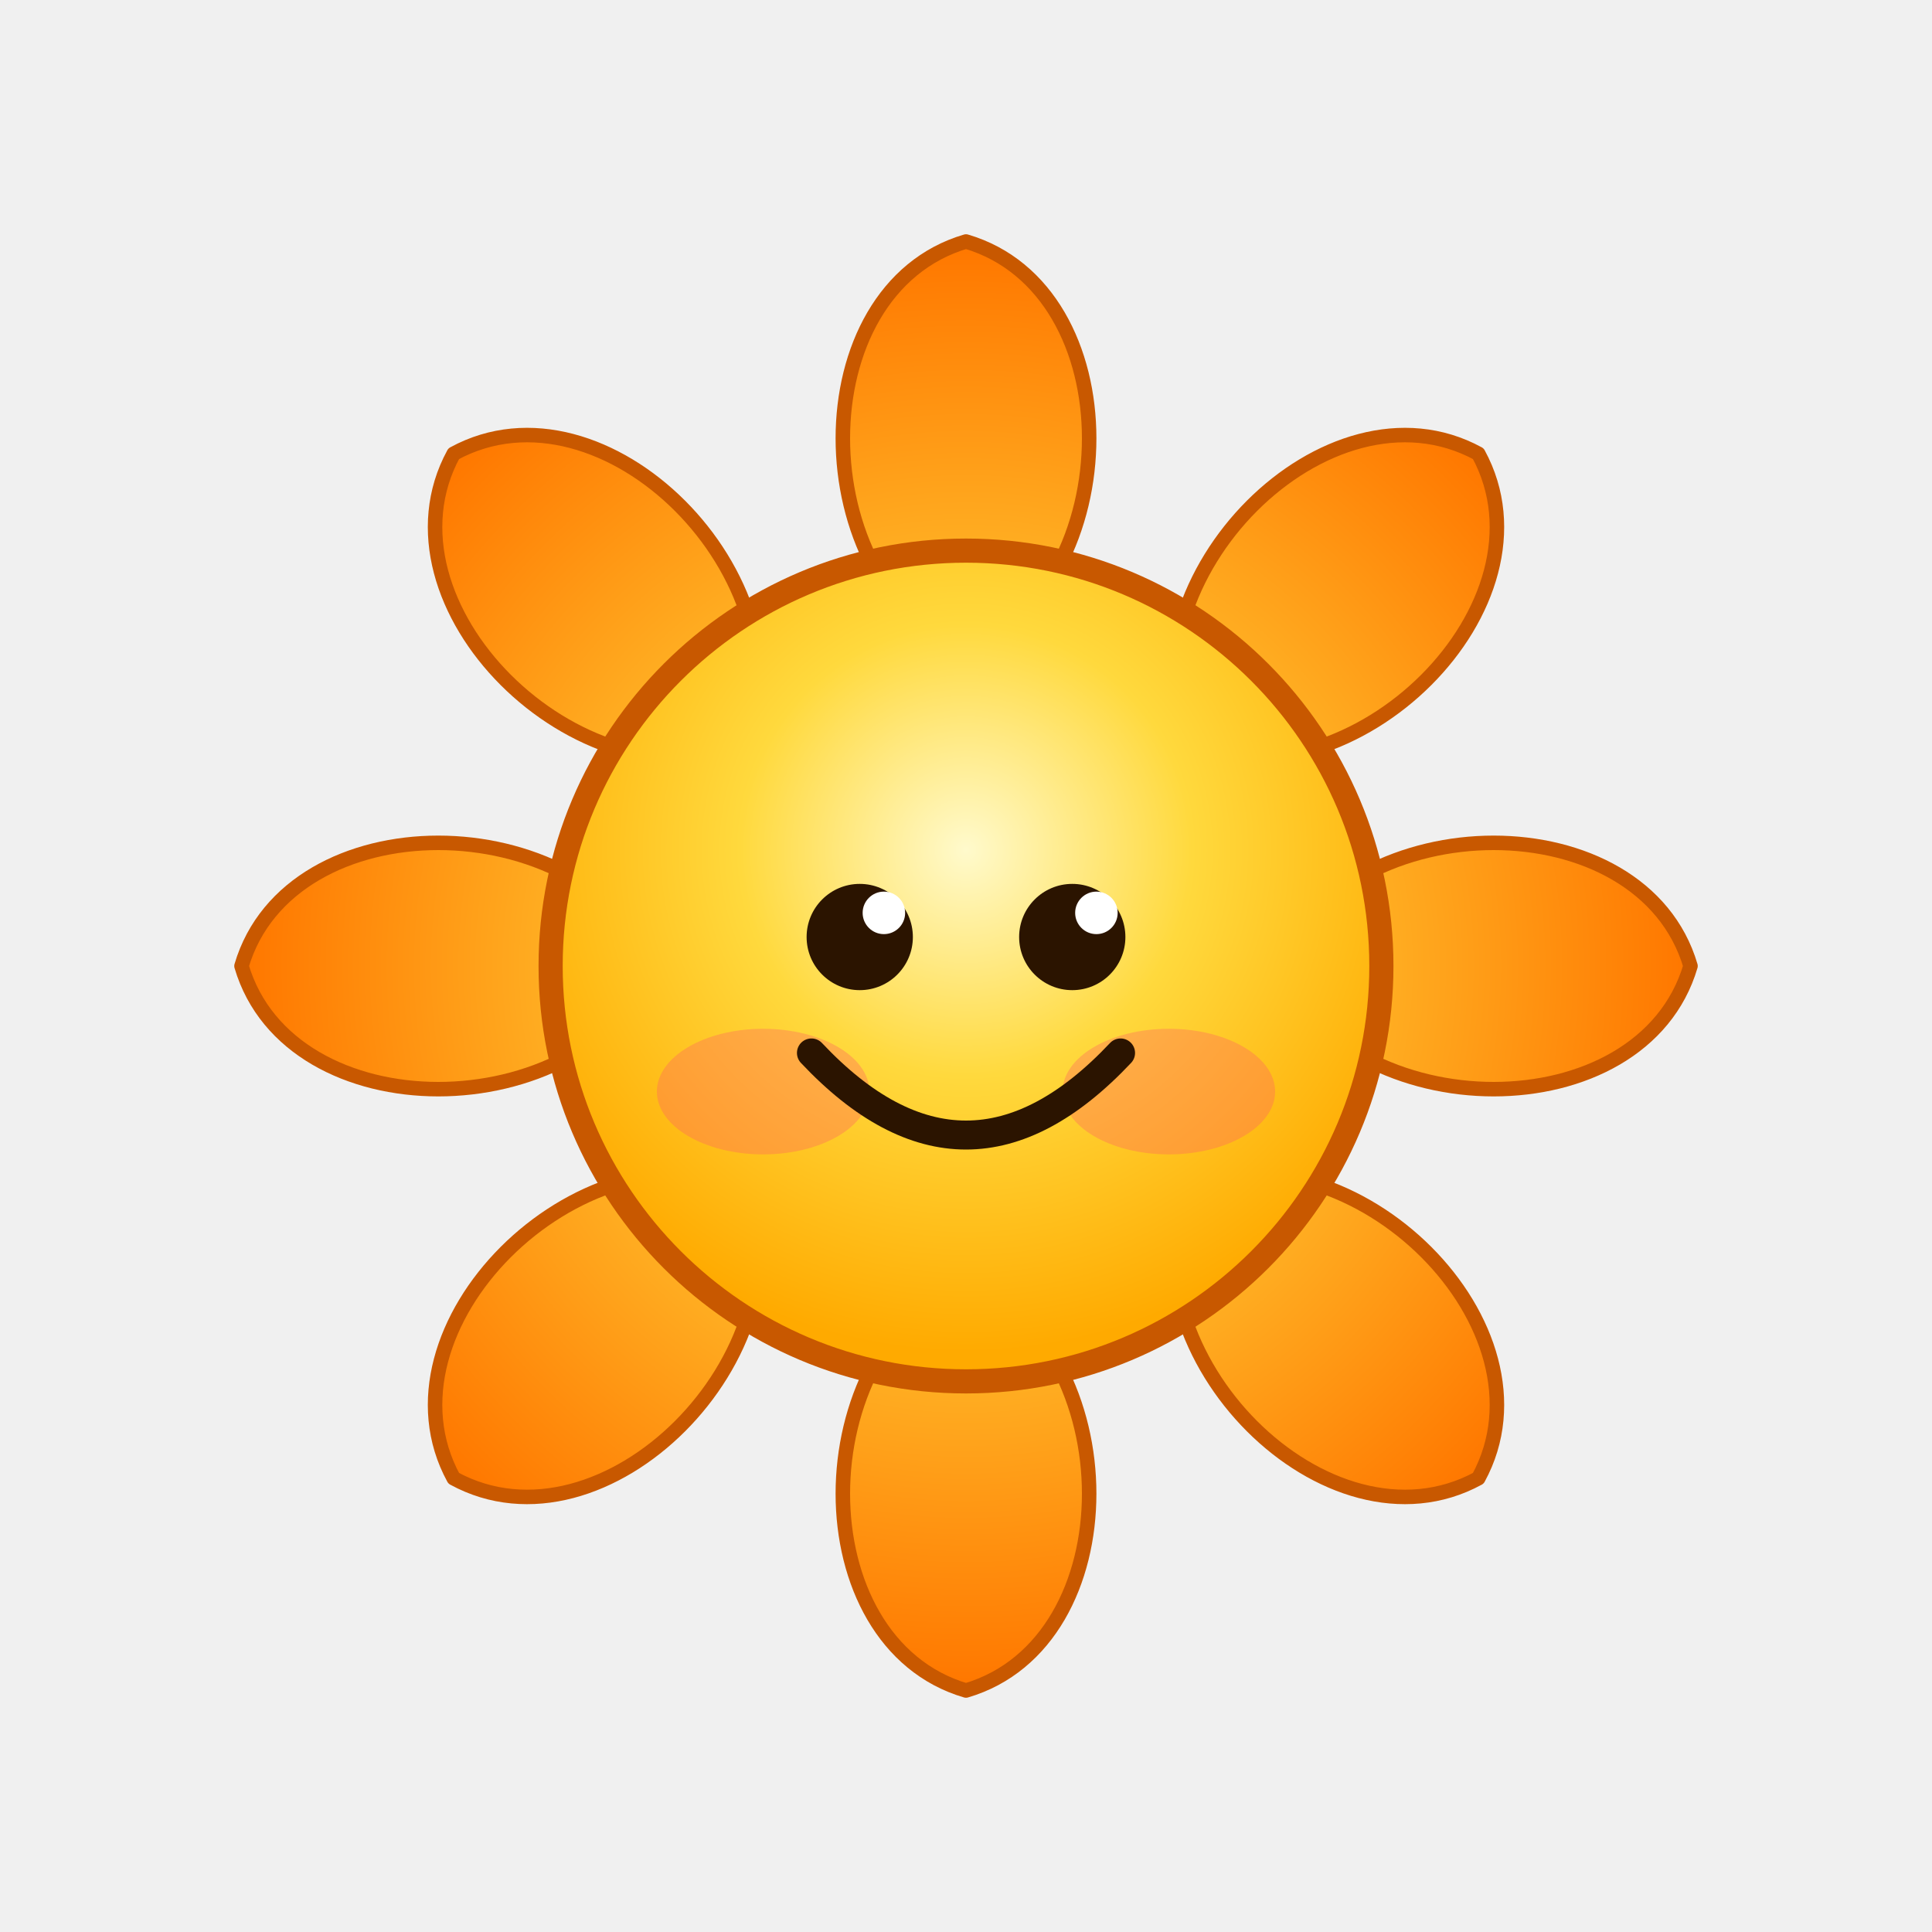
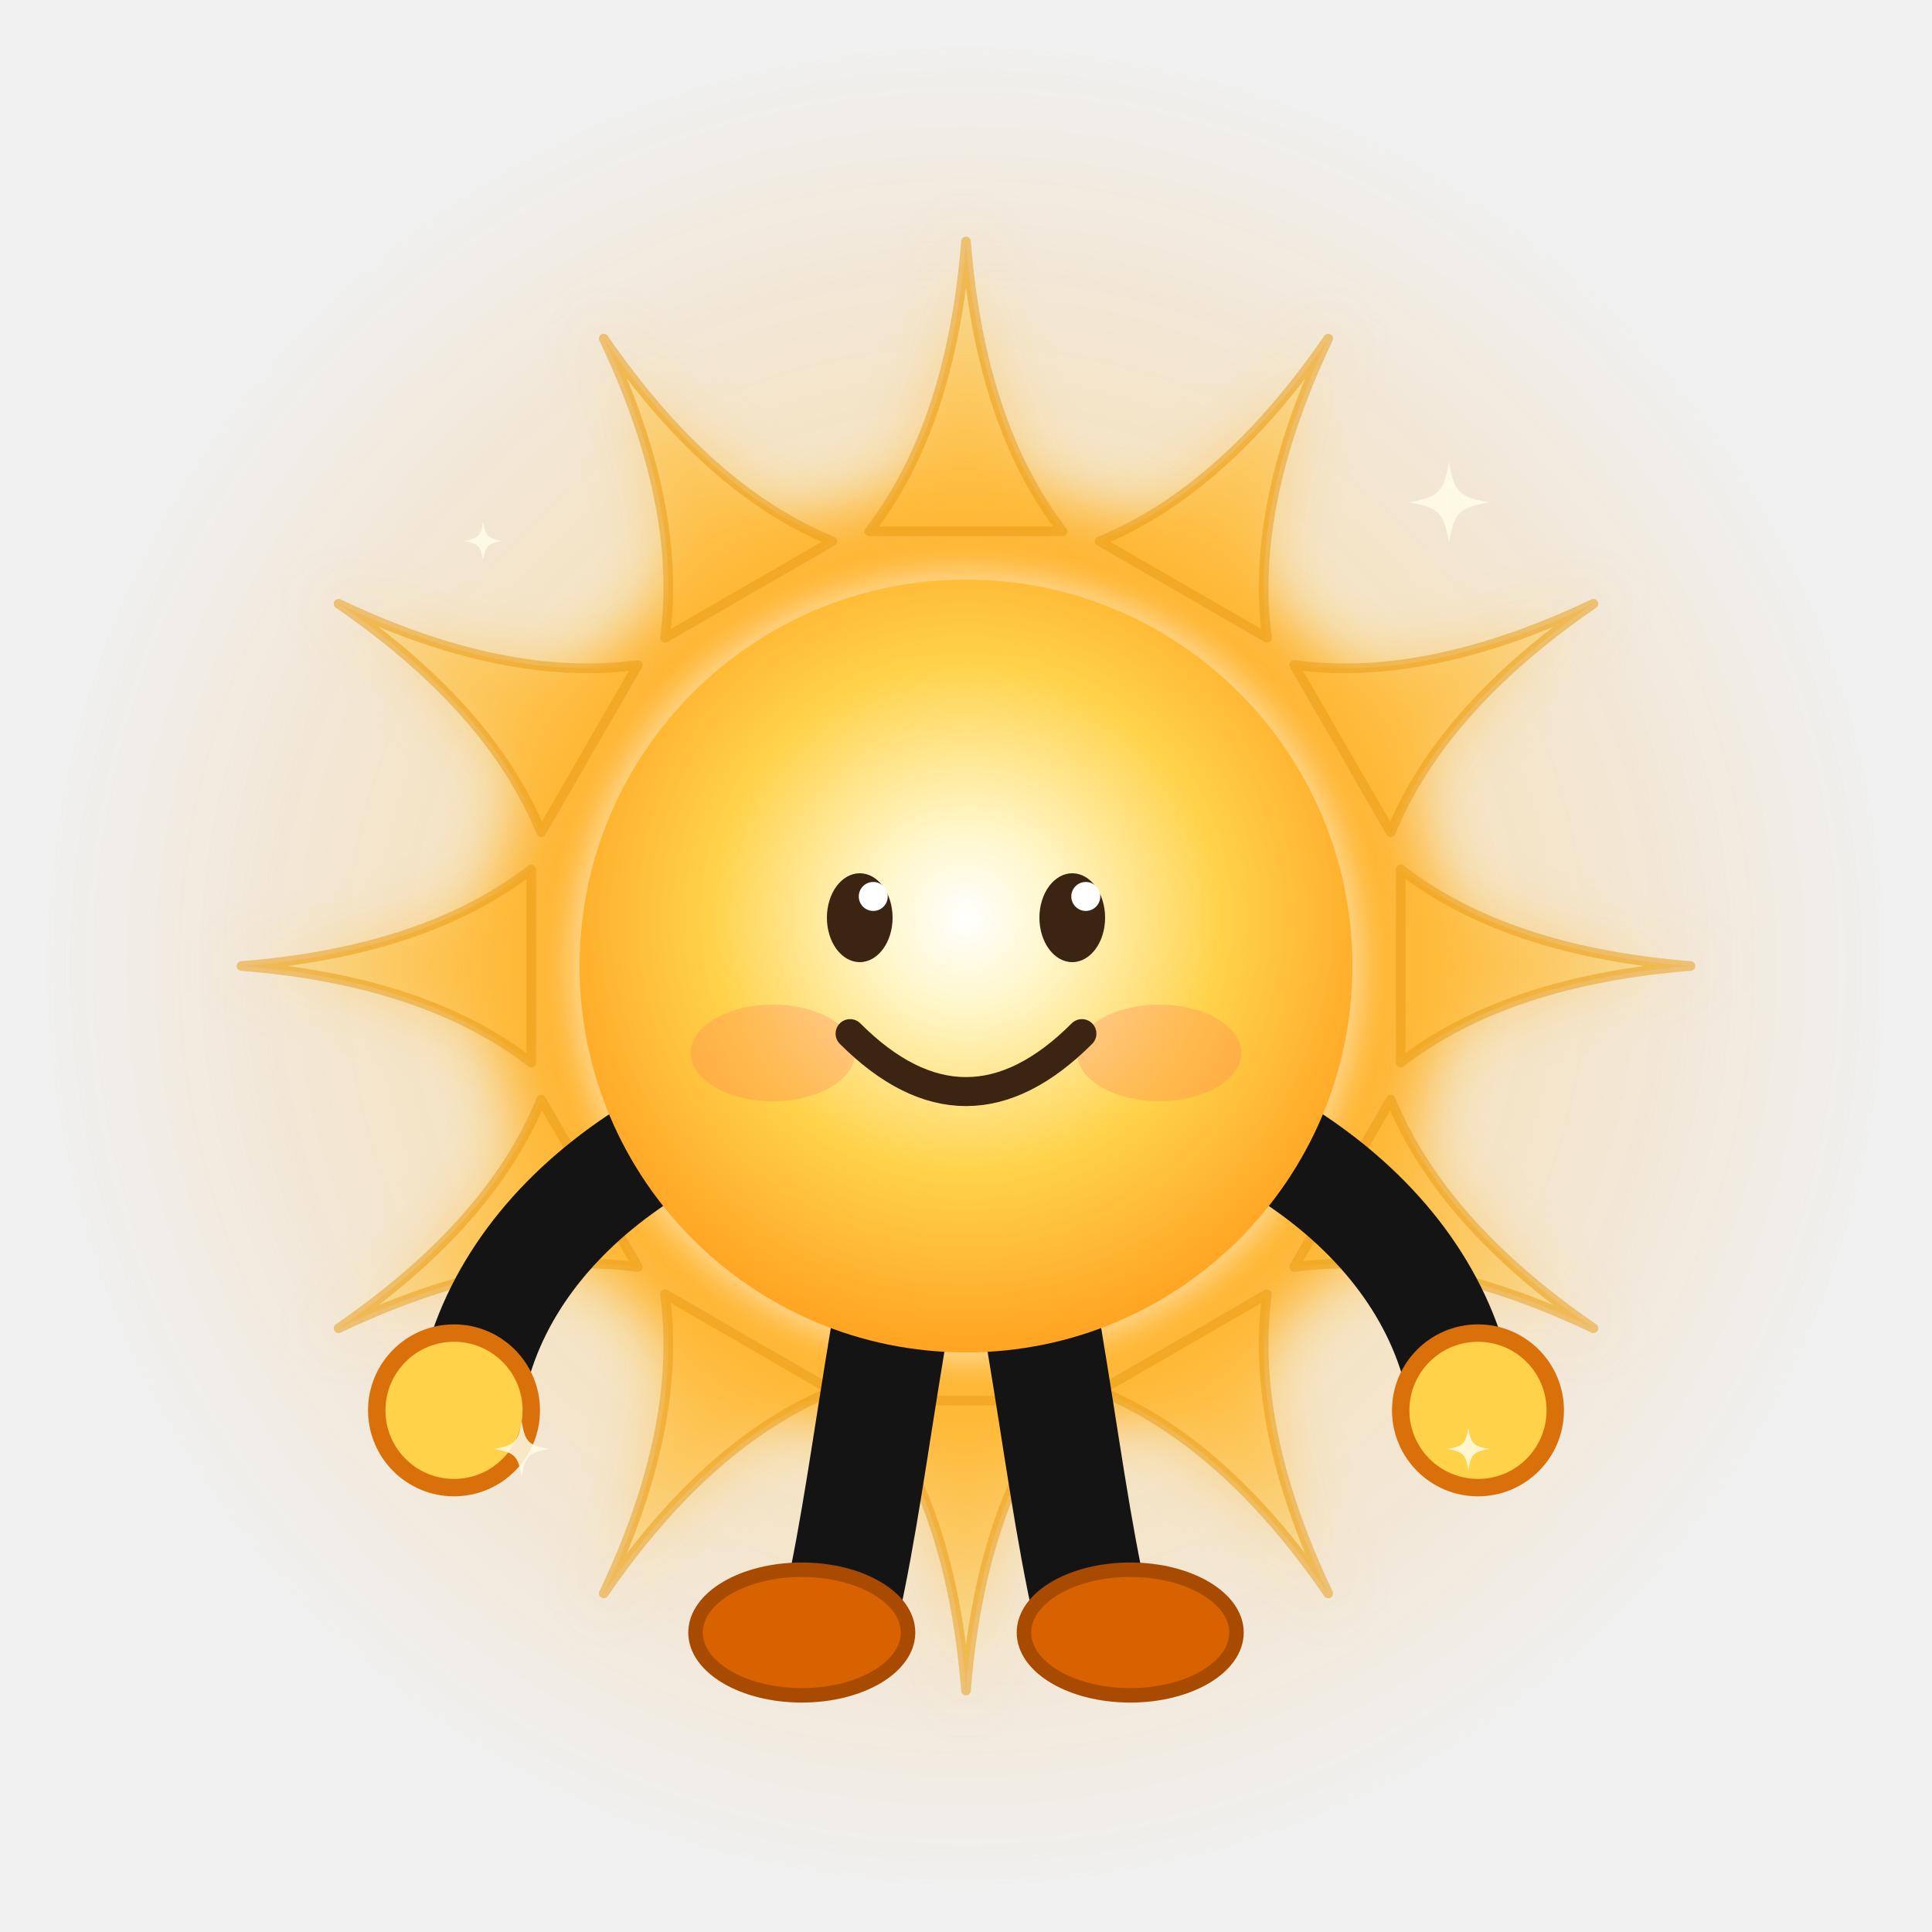
- <svg xmlns="http://www.w3.org/2000/svg" viewBox="0 0 200 200" width="200" height="200">
+ <svg xmlns="http://www.w3.org/2000/svg" viewBox="0 0 200 200" width="1024" height="1024">
  <defs>
-     <radialGradient id="bodyGrad" cx="100" cy="88" r="52" gradientUnits="userSpaceOnUse">
-       <stop offset="0%" stop-color="#FFFACC" />
-       <stop offset="45%" stop-color="#FFD93D" />
-       <stop offset="100%" stop-color="#FFAA00" />
+     <radialGradient id="g3-halo" cx="100" cy="100" r="96" gradientUnits="userSpaceOnUse">
+       <stop offset="0" stop-color="#FFF8D2" stop-opacity="0.95" />
+       <stop offset="0.4" stop-color="#FFDE86" stop-opacity="0.5" />
+       <stop offset="0.72" stop-color="#FFBC54" stop-opacity="0.18" />
+       <stop offset="1" stop-color="#FFBC54" stop-opacity="0" />
    </radialGradient>
-     <radialGradient id="petalGrad" cx="100" cy="100" r="74" gradientUnits="userSpaceOnUse">
-       <stop offset="25%" stop-color="#FFD93D" />
-       <stop offset="100%" stop-color="#FF7800" />
+     <radialGradient id="g3-body" cx="100" cy="95" r="48" gradientUnits="userSpaceOnUse">
+       <stop offset="0" stop-color="#FFFFFF" />
+       <stop offset="0.2" stop-color="#FFF6C8" />
+       <stop offset="0.55" stop-color="#FFD24A" />
+       <stop offset="1" stop-color="#FF9C1C" />
    </radialGradient>
+     <linearGradient id="g3-beam" x1="100" y1="9" x2="100" y2="66" gradientUnits="userSpaceOnUse">
+       <stop offset="0" stop-color="#FFCF4E" stop-opacity="0.12" />
+       <stop offset="1" stop-color="#FFB22E" stop-opacity="0.95" />
+     </linearGradient>
+     <filter id="g3-soft" x="-50%" y="-50%" width="200%" height="200%">
+       <feGaussianBlur stdDeviation="3" />
+     </filter>
+     <filter id="g3-rim" x="-50%" y="-50%" width="200%" height="200%">
+       <feGaussianBlur stdDeviation="1.7" />
+     </filter>
  </defs>
-   <g fill="url(#petalGrad)" stroke="#C85800" stroke-width="1.5" stroke-linejoin="round">
-     <path d="M 100 68 C 117 60, 117 30, 100 25 C 83 30, 83 60, 100 68 Z" transform="rotate(  0, 100, 100)" />
-     <path d="M 100 68 C 117 60, 117 30, 100 25 C 83 30, 83 60, 100 68 Z" transform="rotate( 45, 100, 100)" />
-     <path d="M 100 68 C 117 60, 117 30, 100 25 C 83 30, 83 60, 100 68 Z" transform="rotate( 90, 100, 100)" />
-     <path d="M 100 68 C 117 60, 117 30, 100 25 C 83 30, 83 60, 100 68 Z" transform="rotate(135, 100, 100)" />
-     <path d="M 100 68 C 117 60, 117 30, 100 25 C 83 30, 83 60, 100 68 Z" transform="rotate(180, 100, 100)" />
-     <path d="M 100 68 C 117 60, 117 30, 100 25 C 83 30, 83 60, 100 68 Z" transform="rotate(225, 100, 100)" />
-     <path d="M 100 68 C 117 60, 117 30, 100 25 C 83 30, 83 60, 100 68 Z" transform="rotate(270, 100, 100)" />
-     <path d="M 100 68 C 117 60, 117 30, 100 25 C 83 30, 83 60, 100 68 Z" transform="rotate(315, 100, 100)" />
+   <circle cx="100" cy="100" r="96" fill="url(#g3-halo)" />
+   <circle cx="100" cy="100" r="49" fill="#FFB42F" filter="url(#g3-soft)" />
+   <g filter="url(#g3-soft)" fill="url(#g3-beam)" opacity="0.85">
+     <path d="M 89 56 Q 98.5 44 100 22 Q 101.5 44 111 56 Z" transform="rotate(0 100 100)" />
+     <path d="M 89 56 Q 98.5 44 100 22 Q 101.5 44 111 56 Z" transform="rotate(30 100 100)" />
+     <path d="M 89 56 Q 98.5 44 100 22 Q 101.5 44 111 56 Z" transform="rotate(60 100 100)" />
+     <path d="M 89 56 Q 98.5 44 100 22 Q 101.5 44 111 56 Z" transform="rotate(90 100 100)" />
+     <path d="M 89 56 Q 98.5 44 100 22 Q 101.5 44 111 56 Z" transform="rotate(120 100 100)" />
+     <path d="M 89 56 Q 98.5 44 100 22 Q 101.5 44 111 56 Z" transform="rotate(150 100 100)" />
+     <path d="M 89 56 Q 98.5 44 100 22 Q 101.5 44 111 56 Z" transform="rotate(180 100 100)" />
+     <path d="M 89 56 Q 98.5 44 100 22 Q 101.5 44 111 56 Z" transform="rotate(210 100 100)" />
+     <path d="M 89 56 Q 98.5 44 100 22 Q 101.5 44 111 56 Z" transform="rotate(240 100 100)" />
+     <path d="M 89 56 Q 98.5 44 100 22 Q 101.5 44 111 56 Z" transform="rotate(270 100 100)" />
+     <path d="M 89 56 Q 98.5 44 100 22 Q 101.5 44 111 56 Z" transform="rotate(300 100 100)" />
+     <path d="M 89 56 Q 98.5 44 100 22 Q 101.5 44 111 56 Z" transform="rotate(330 100 100)" />
  </g>
-   <circle cx="100" cy="100" r="43" fill="url(#bodyGrad)" stroke="#C85800" stroke-width="2.5" />
-   <ellipse cx="79" cy="113" rx="11" ry="6.5" fill="#FF6060" opacity="0.35" />
-   <ellipse cx="121" cy="113" rx="11" ry="6.5" fill="#FF6060" opacity="0.35" />
-   <circle cx="89" cy="97" r="5.5" fill="#2B1400" />
-   <circle cx="111" cy="97" r="5.5" fill="#2B1400" />
-   <circle cx="91.5" cy="94.5" r="2.2" fill="white" />
-   <circle cx="113.5" cy="94.5" r="2.2" fill="white" />
-   <path d="M 84 109 Q 100 126 116 109" stroke="#2B1400" stroke-width="3" fill="none" stroke-linecap="round" />
+   <g fill="url(#g3-beam)" stroke="#E89A12" stroke-width="1" stroke-opacity="0.5" stroke-linejoin="round">
+     <g transform="rotate(0 100 100)">
+       <path d="M 90 55 Q 98.5 44 100 25 Q 101.5 44 110 55 Z" />
+     </g>
+     <g transform="rotate(30 100 100)">
+       <path d="M 90 55 Q 98.5 44 100 25 Q 101.5 44 110 55 Z" />
+     </g>
+     <g transform="rotate(60 100 100)">
+       <path d="M 90 55 Q 98.5 44 100 25 Q 101.5 44 110 55 Z" />
+     </g>
+     <g transform="rotate(90 100 100)">
+       <path d="M 90 55 Q 98.5 44 100 25 Q 101.5 44 110 55 Z" />
+     </g>
+     <g transform="rotate(120 100 100)">
+       <path d="M 90 55 Q 98.5 44 100 25 Q 101.5 44 110 55 Z" />
+     </g>
+     <g transform="rotate(150 100 100)">
+       <path d="M 90 55 Q 98.5 44 100 25 Q 101.5 44 110 55 Z" />
+     </g>
+     <g transform="rotate(180 100 100)">
+       <path d="M 90 55 Q 98.5 44 100 25 Q 101.5 44 110 55 Z" />
+     </g>
+     <g transform="rotate(210 100 100)">
+       <path d="M 90 55 Q 98.5 44 100 25 Q 101.5 44 110 55 Z" />
+     </g>
+     <g transform="rotate(240 100 100)">
+       <path d="M 90 55 Q 98.5 44 100 25 Q 101.5 44 110 55 Z" />
+     </g>
+     <g transform="rotate(270 100 100)">
+       <path d="M 90 55 Q 98.5 44 100 25 Q 101.5 44 110 55 Z" />
+     </g>
+     <g transform="rotate(300 100 100)">
+       <path d="M 90 55 Q 98.5 44 100 25 Q 101.5 44 110 55 Z" />
+     </g>
+     <g transform="rotate(330 100 100)">
+       <path d="M 90 55 Q 98.5 44 100 25 Q 101.5 44 110 55 Z" />
+     </g>
+   </g>
+   <circle cx="100" cy="100" r="41" fill="#FFFFFF" opacity="0.5" filter="url(#g3-rim)" />
+   <g stroke-linecap="round" fill="none">
+     <path d="M 92 138 C 90 150 89 158 87 167" stroke="#141414" stroke-width="12" />
+     <path d="M 108 138 C 110 150 111 158 113 167" stroke="#141414" stroke-width="12" />
+     <path d="M 66 120 C 57 126 51 134 49 143" stroke="#141414" stroke-width="11" />
+     <path d="M 134 120 C 143 126 149 134 151 143" stroke="#141414" stroke-width="11" />
+   </g>
+   <ellipse cx="83" cy="169" rx="11" ry="6.5" fill="#D86200" stroke="#A84A00" stroke-width="1.5" />
+   <ellipse cx="117" cy="169" rx="11" ry="6.5" fill="#D86200" stroke="#A84A00" stroke-width="1.5" />
+   <circle cx="47" cy="146" r="8" fill="#FFD24A" stroke="#D9700A" stroke-width="1.8" />
+   <circle cx="153" cy="146" r="8" fill="#FFD24A" stroke="#D9700A" stroke-width="1.8" />
+   <circle cx="100" cy="100" r="40" fill="url(#g3-body)" />
+   <g fill="#FFFDE8" opacity="0.85">
+     <path d="M 0 -4 C 0.5 -1 1 -0.5 4 0 C 1 0.5 0.5 1 0 4 C -0.5 1 -1 0.5 -4 0 C -1 -0.5 -0.5 -1 0 -4 Z" transform="translate(150 52) scale(1.05)" />
+     <path d="M 0 -4 C 0.5 -1 1 -0.5 4 0 C 1 0.5 0.5 1 0 4 C -0.5 1 -1 0.5 -4 0 C -1 -0.5 -0.5 -1 0 -4 Z" transform="translate(54 150) scale(0.72)" />
+     <path d="M 0 -4 C 0.5 -1 1 -0.5 4 0 C 1 0.5 0.5 1 0 4 C -0.5 1 -1 0.5 -4 0 C -1 -0.5 -0.5 -1 0 -4 Z" transform="translate(152 150) scale(0.55)" />
+     <path d="M 0 -4 C 0.5 -1 1 -0.5 4 0 C 1 0.5 0.5 1 0 4 C -0.5 1 -1 0.5 -4 0 C -1 -0.5 -0.5 -1 0 -4 Z" transform="translate(50 56) scale(0.5)" />
+   </g>
+   <ellipse cx="80" cy="109" rx="8.5" ry="5" fill="#FF7E55" opacity="0.3" />
+   <ellipse cx="120" cy="109" rx="8.5" ry="5" fill="#FF7E55" opacity="0.3" />
+   <ellipse cx="89" cy="95" rx="3.4" ry="4.6" fill="#3B2412" />
+   <ellipse cx="111" cy="95" rx="3.4" ry="4.6" fill="#3B2412" />
+   <circle cx="90.4" cy="92.8" r="1.5" fill="#FFFFFF" />
+   <circle cx="112.4" cy="92.8" r="1.5" fill="#FFFFFF" />
+   <path d="M 88 107 Q 100 119 112 107" fill="none" stroke="#3B2412" stroke-width="3" stroke-linecap="round" />
</svg>
